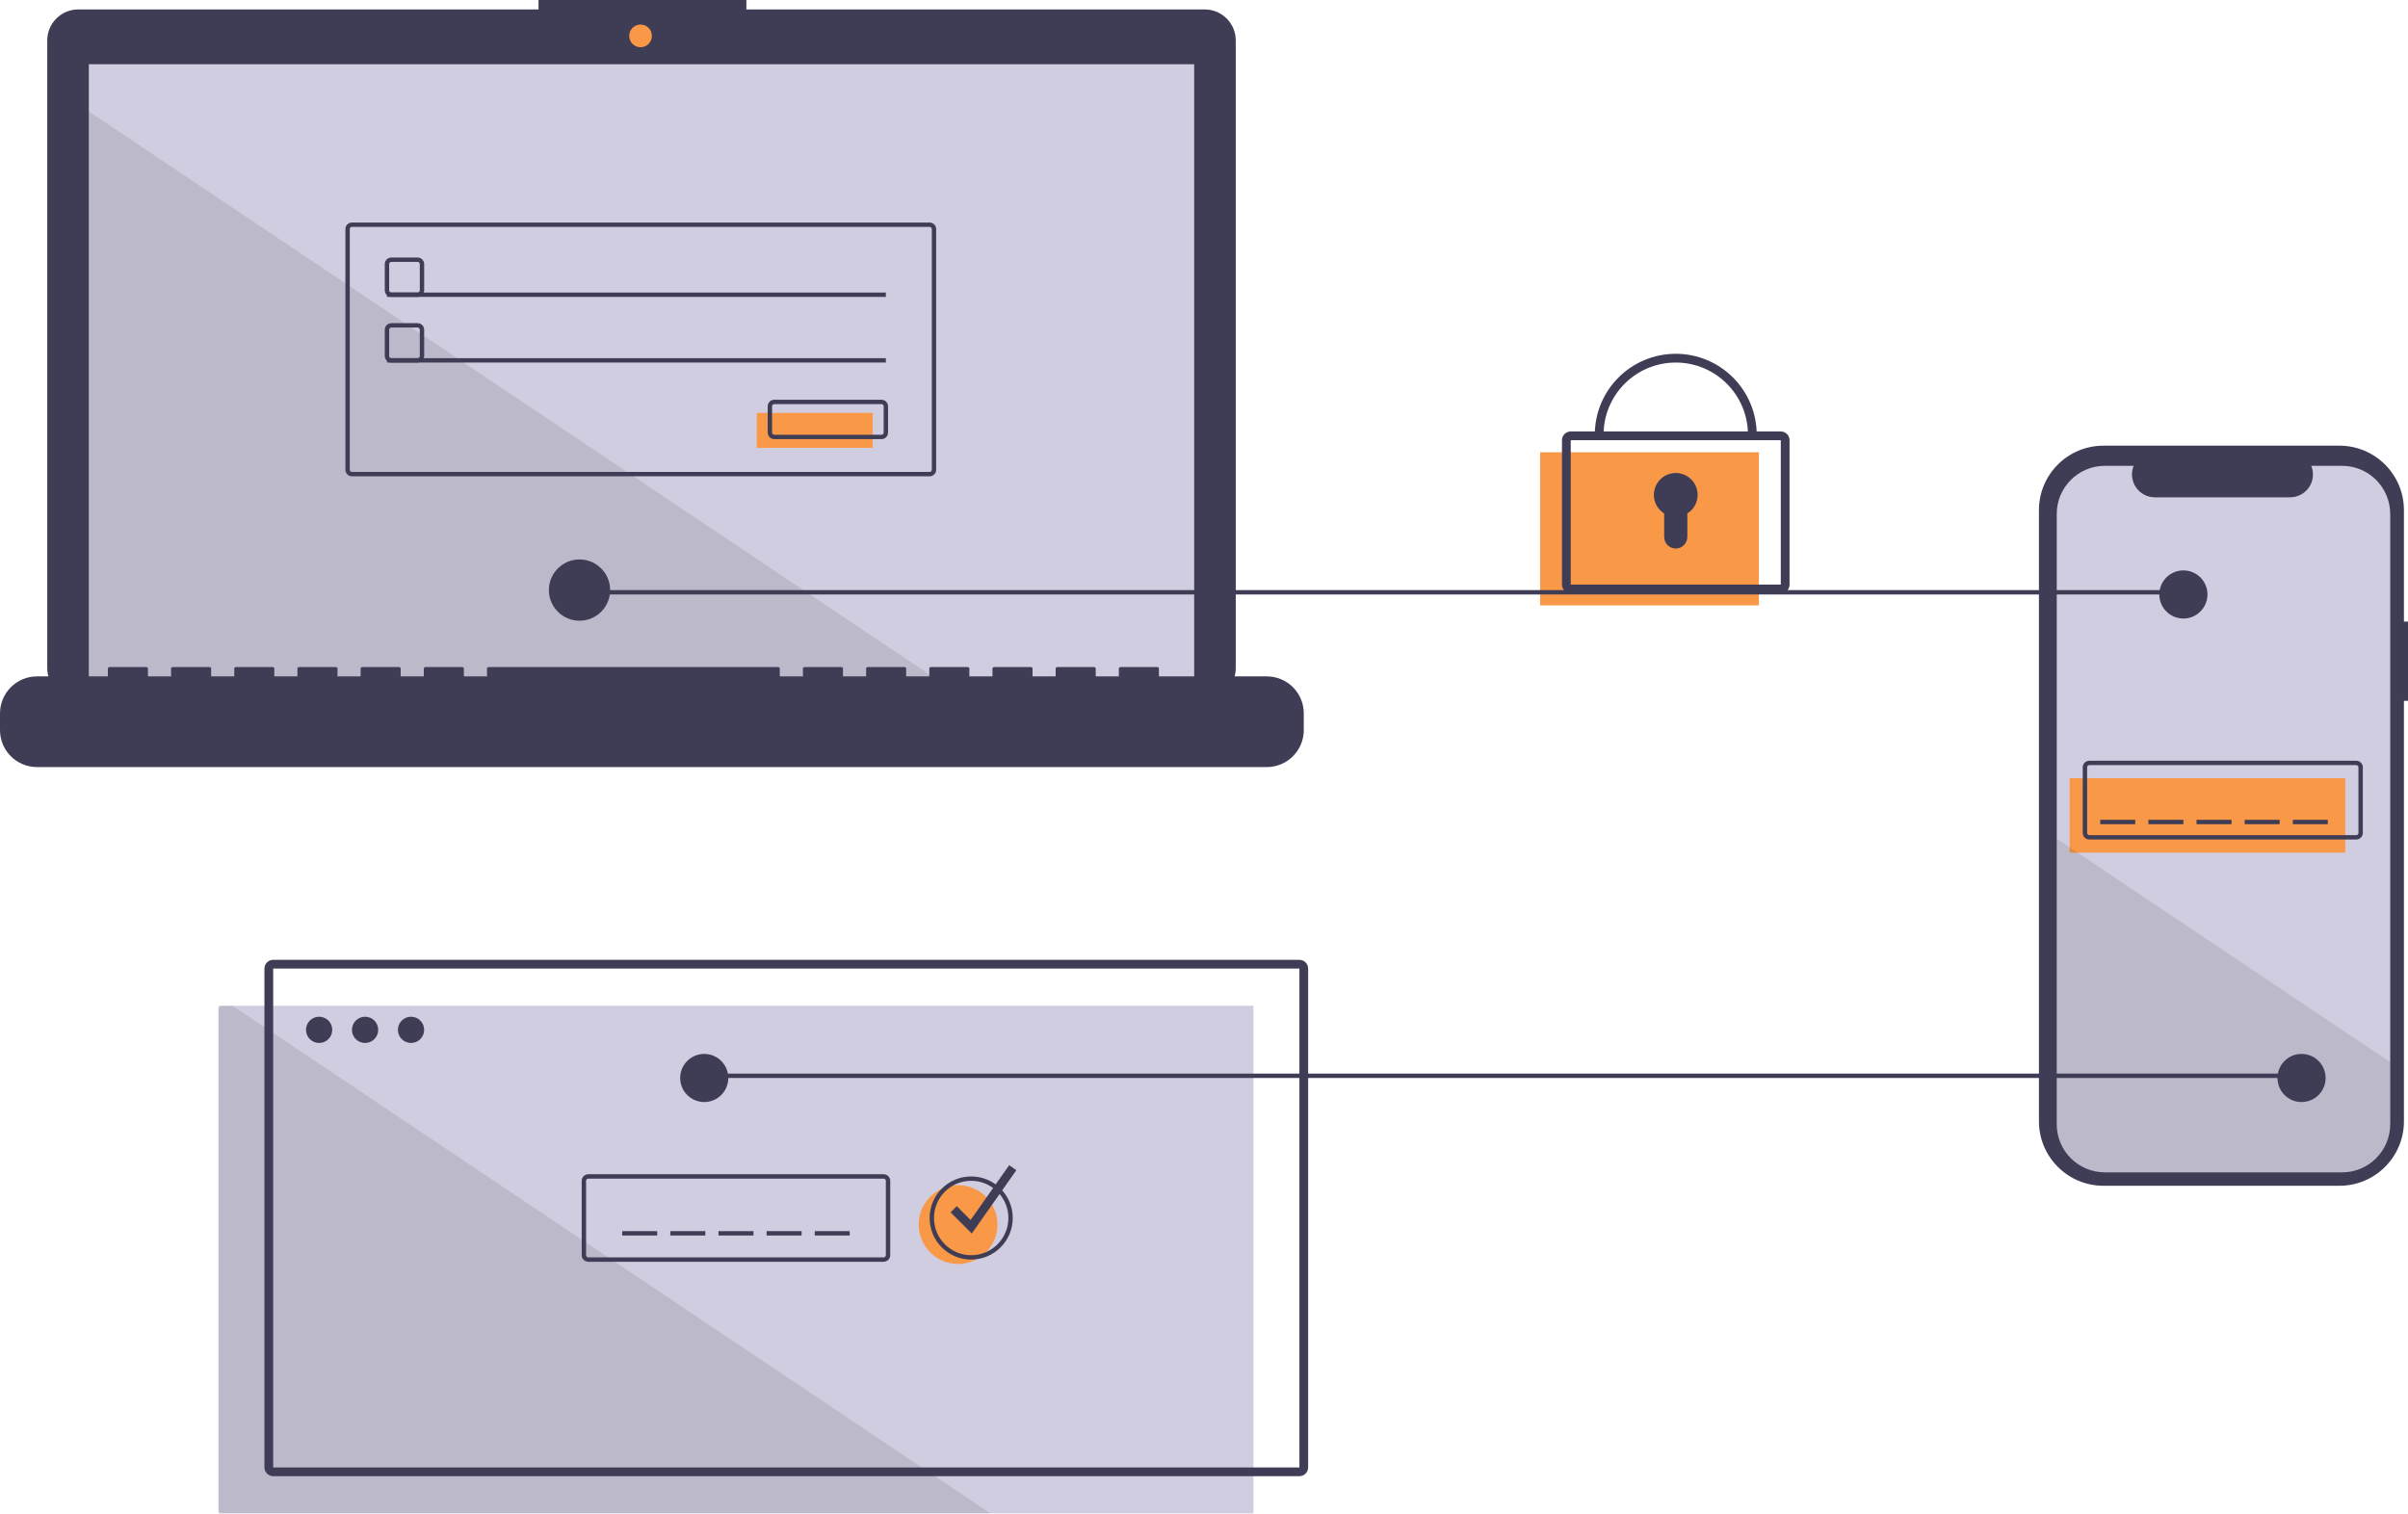
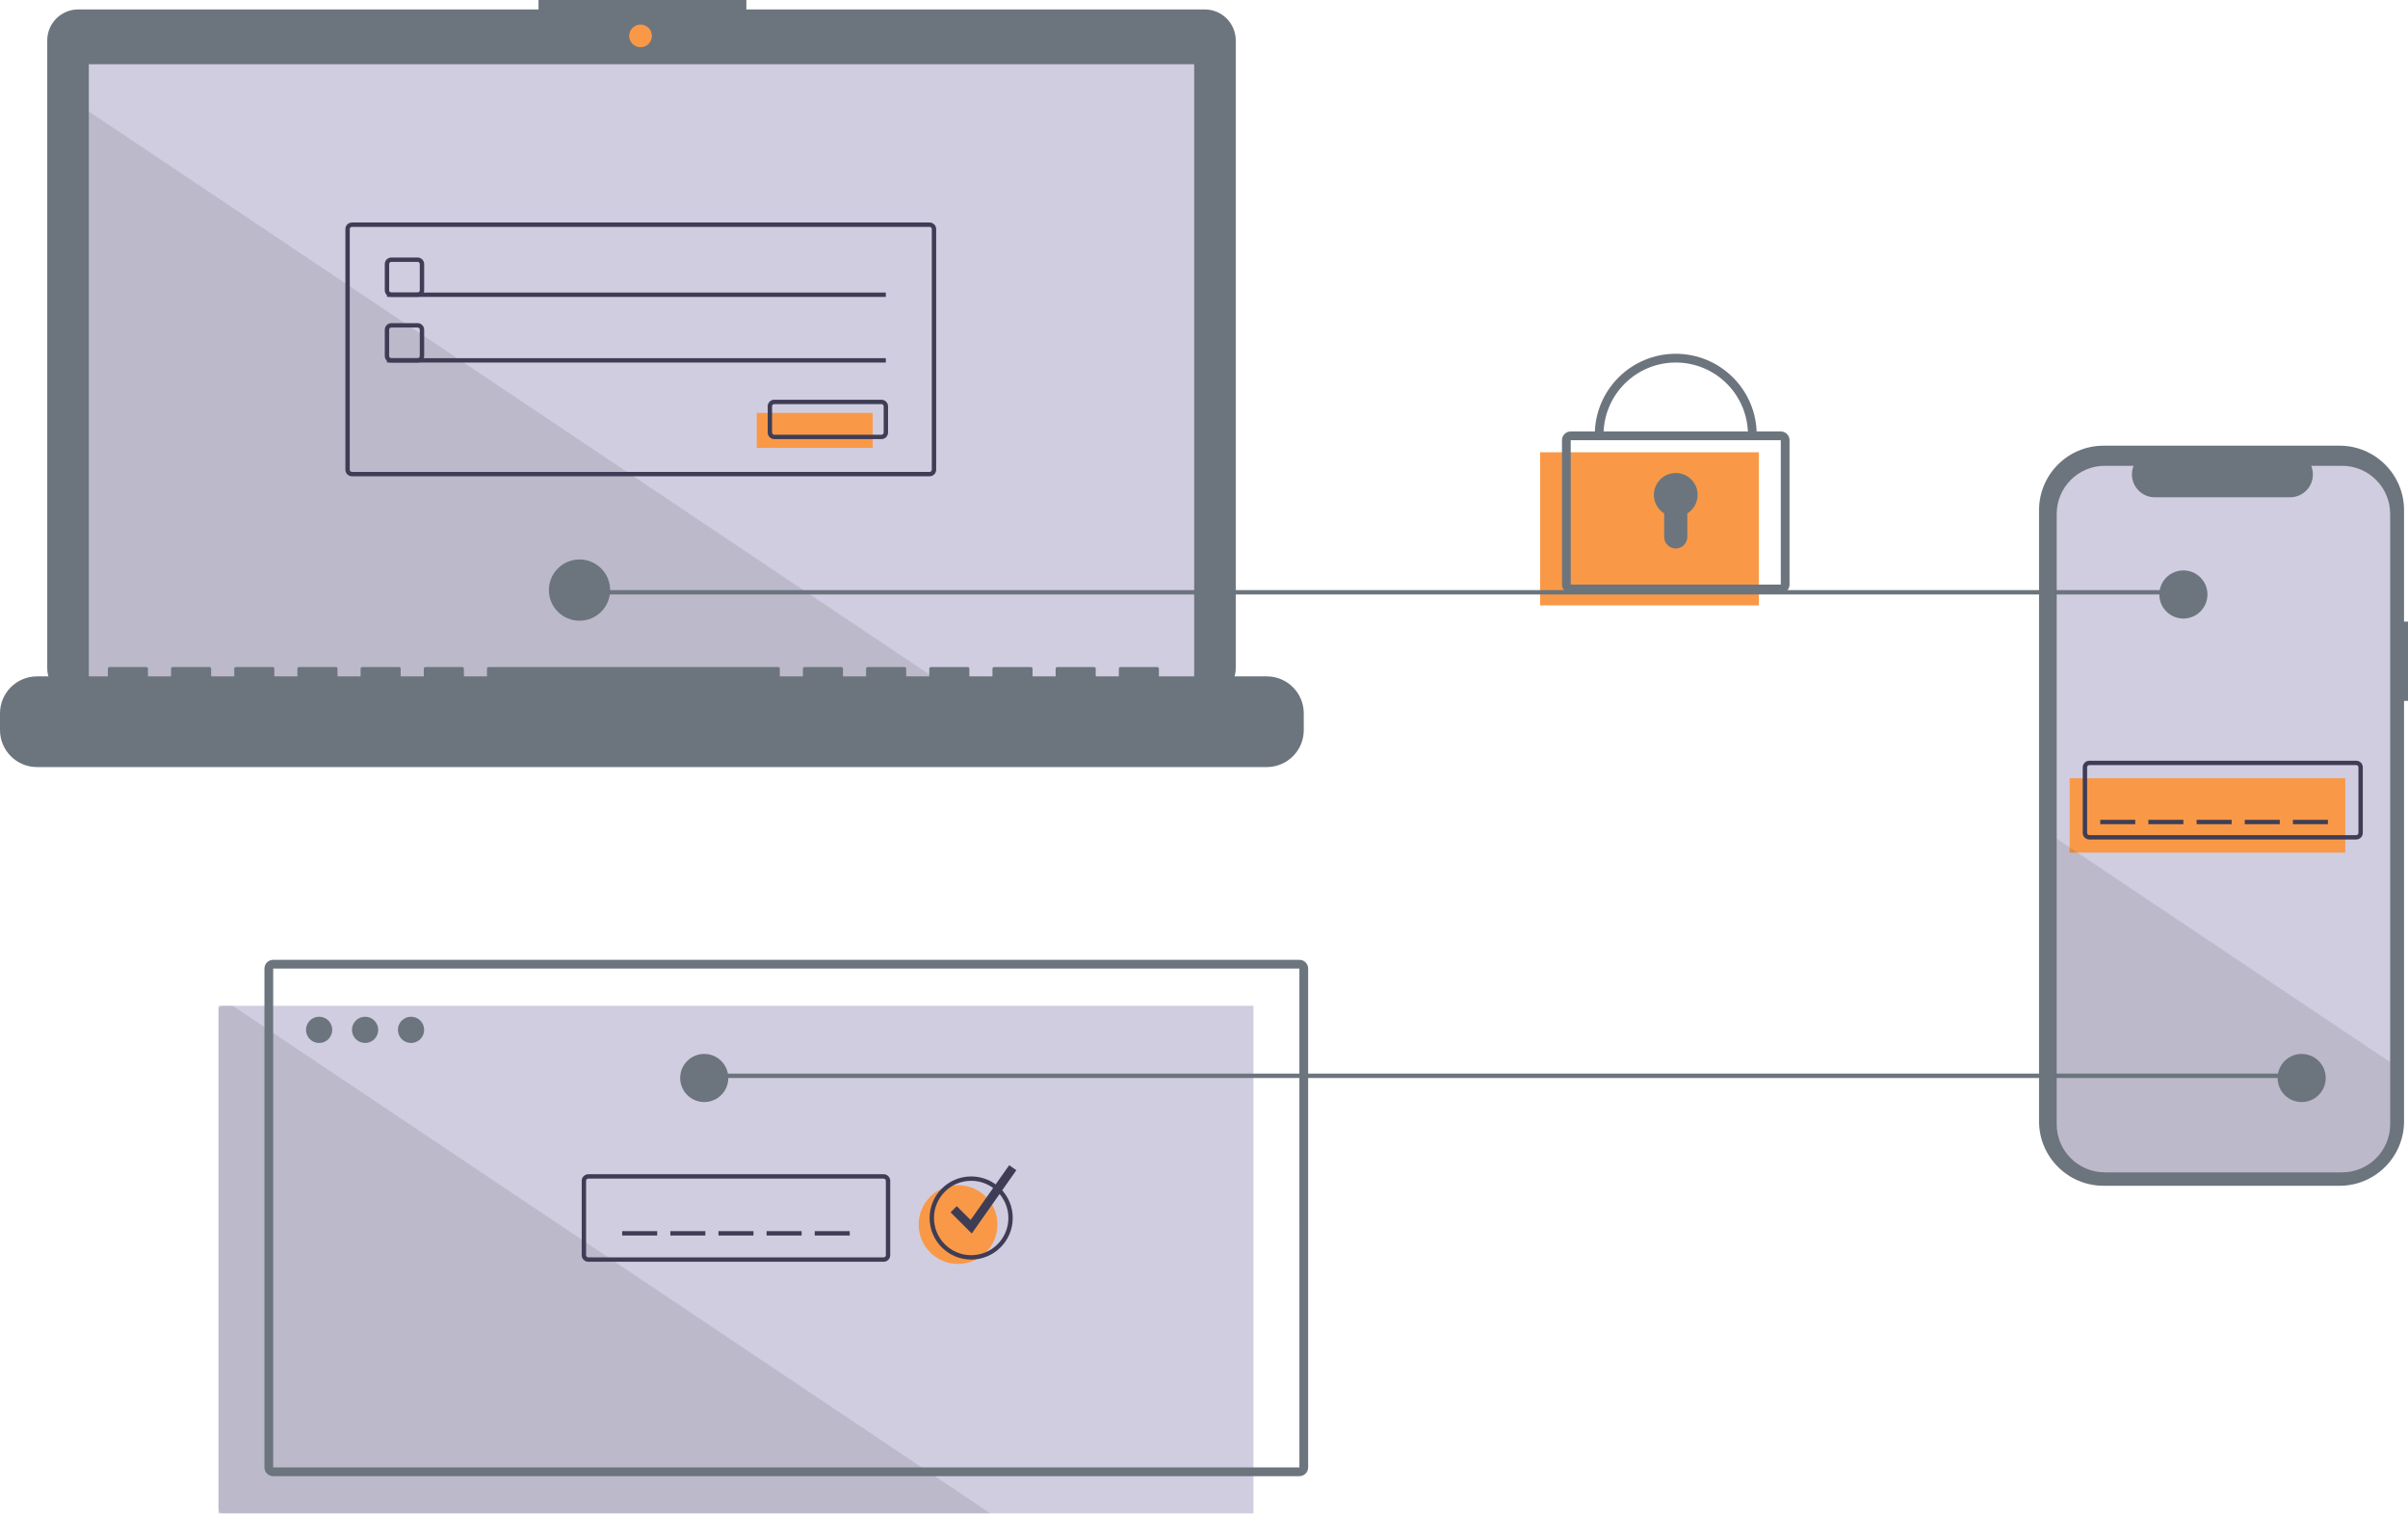
- <svg xmlns="http://www.w3.org/2000/svg" id="a3a44bd2-1d5c-46a0-ab88-fbd2ff893ca0" data-name="Layer 1" width="1100.501" height="691.707" viewBox="0 0 1100.501 691.707">
-   <path d="M1150.25,388.237h-1.859V337.322a29.468,29.468,0,0,0-29.469-29.469H1011.052a29.468,29.468,0,0,0-29.469,29.469V616.648a29.469,29.469,0,0,0,29.469,29.469h107.871a29.469,29.469,0,0,0,29.469-29.469V424.48h1.859Z" transform="translate(-49.74968 -104.1466)" fill="#3f3d56" />
-   <path d="M1142.121,339.053v278.92a22.011,22.011,0,0,1-22.01,22.01h-108.39a22.002,22.002,0,0,1-22-22.01v-278.92a22,22,0,0,1,22-22h13.15a10.461,10.461,0,0,0,9.68,14.4h61.8a10.44,10.44,0,0,0,9.68-14.4H1120.111A22.009,22.009,0,0,1,1142.121,339.053Z" transform="translate(-49.74968 -104.1466)" fill="#d0cde1" />
-   <rect x="945.851" y="355.707" width="126" height="34" fill="#f99947" />
-   <path d="M1126.601,487.853h-122a3.003,3.003,0,0,1-3-3v-30a3.003,3.003,0,0,1,3-3h122a3.003,3.003,0,0,1,3,3v30A3.003,3.003,0,0,1,1126.601,487.853Zm-122-34a1.001,1.001,0,0,0-1,1v30a1.001,1.001,0,0,0,1,1h122a1.001,1.001,0,0,0,1-1v-30a1.001,1.001,0,0,0-1-1Z" transform="translate(-49.74968 -104.1466)" fill="#3f3d56" />
-   <rect x="959.851" y="374.707" width="16" height="2" fill="#3f3d56" />
-   <rect x="981.851" y="374.707" width="16" height="2" fill="#3f3d56" />
-   <rect x="1003.851" y="374.707" width="16" height="2" fill="#3f3d56" />
-   <rect x="1025.851" y="374.707" width="16" height="2" fill="#3f3d56" />
-   <rect x="1047.851" y="374.707" width="16" height="2" fill="#3f3d56" />
-   <path d="M1142.121,589.613v28.36a22.011,22.011,0,0,1-22.01,22.01h-108.39a22.002,22.002,0,0,1-22-22.01v-130.46Z" transform="translate(-49.74968 -104.1466)" opacity="0.1" />
-   <rect x="99.851" y="459.707" width="473" height="232" fill="#d0cde1" />
-   <path d="M502.351,795.853H151.601a2.006,2.006,0,0,1-2-2v-228a2.006,2.006,0,0,1,2-2h4.44Z" transform="translate(-49.74968 -104.1466)" opacity="0.1" />
-   <rect x="318.851" y="490.707" width="733" height="2" fill="#3f3d56" />
-   <path d="M600.343,108.464H390.853v-4.318H295.862v4.318H85.509a14.17,14.17,0,0,0-14.17,14.17V409.491a14.17,14.17,0,0,0,14.17,14.17H600.343a14.17,14.17,0,0,0,14.17-14.17V122.635A14.17,14.17,0,0,0,600.343,108.464Z" transform="translate(-49.74968 -104.1466)" fill="#3f3d56" />
+ <svg xmlns="http://www.w3.org/2000/svg" width="1100.5" height="691.71" data-name="Layer 1" version="1.1" viewBox="0 0 1100.5 691.71">
+   <path transform="translate(-49.75 -104.15)" d="m1150.3 388.24h-1.859v-50.915a29.468 29.468 0 0 0-29.469-29.469h-107.87a29.468 29.468 0 0 0-29.469 29.469v279.33a29.469 29.469 0 0 0 29.469 29.469h107.87a29.469 29.469 0 0 0 29.469-29.469v-192.17h1.859z" fill="#6c757d" />
+   <path transform="translate(-49.75 -104.15)" d="m1142.1 339.05v278.92a22.011 22.011 0 0 1-22.01 22.01h-108.39a22.002 22.002 0 0 1-22-22.01v-278.92a22 22 0 0 1 22-22h13.15a10.461 10.461 0 0 0 9.68 14.4h61.8a10.44 10.44 0 0 0 9.68-14.4h14.08a22.009 22.009 0 0 1 22.01 22z" fill="#d0cde1" />
+   <rect x="945.85" y="355.71" width="126" height="34" fill="#f99947" />
+   <g fill="#3f3d56">
+     <path transform="translate(-49.75 -104.15)" d="m1126.6 487.85h-122a3.003 3.003 0 0 1-3-3v-30a3.003 3.003 0 0 1 3-3h122a3.003 3.003 0 0 1 3 3v30a3.003 3.003 0 0 1-3 3zm-122-34a1.001 1.001 0 0 0-1 1v30a1.001 1.001 0 0 0 1 1h122a1.001 1.001 0 0 0 1-1v-30a1.001 1.001 0 0 0-1-1z" />
+     <rect x="959.85" y="374.71" width="16" height="2" />
+     <rect x="981.85" y="374.71" width="16" height="2" />
+     <rect x="1003.9" y="374.71" width="16" height="2" />
+     <rect x="1025.9" y="374.71" width="16" height="2" />
+     <rect x="1047.9" y="374.71" width="16" height="2" />
+   </g>
+   <path transform="translate(-49.75 -104.15)" d="m1142.1 589.61v28.36a22.011 22.011 0 0 1-22.01 22.01h-108.39a22.002 22.002 0 0 1-22-22.01v-130.46z" opacity=".1" />
+   <rect x="99.851" y="459.71" width="473" height="232" fill="#d0cde1" />
+   <path transform="translate(-49.75 -104.15)" d="m502.35 795.85h-350.75a2.006 2.006 0 0 1-2-2v-228a2.006 2.006 0 0 1 2-2h4.44z" opacity=".1" />
+   <rect x="318.85" y="490.71" width="733" height="2" fill="#6c757d" />
+   <path transform="translate(-49.75 -104.15)" d="m600.34 108.46h-209.49v-4.318h-94.991v4.318h-210.35a14.17 14.17 0 0 0-14.17 14.17v286.86a14.17 14.17 0 0 0 14.17 14.17h514.83a14.17 14.17 0 0 0 14.17-14.17v-286.86a14.17 14.17 0 0 0-14.17-14.17z" fill="#6c757d" />
  <rect x="40.591" y="29.357" width="505.17" height="284.98" fill="#d0cde1" />
-   <circle cx="292.744" cy="16.407" r="5.181" fill="#f99947" />
-   <path d="M240.601,239.853h-12a3.003,3.003,0,0,1-3-3v-12a3.003,3.003,0,0,1,3-3h12a3.003,3.003,0,0,1,3,3v12A3.003,3.003,0,0,1,240.601,239.853Zm-12-16a1.001,1.001,0,0,0-1,1v12a1.001,1.001,0,0,0,1,1h12a1.001,1.001,0,0,0,1-1v-12a1.001,1.001,0,0,0-1-1Z" transform="translate(-49.74968 -104.1466)" fill="#3f3d56" />
-   <rect x="176.851" y="133.707" width="228" height="2" fill="#3f3d56" />
-   <rect x="345.851" y="188.707" width="53" height="16" fill="#f99947" />
-   <path d="M452.601,304.853h-49a3.003,3.003,0,0,1-3-3v-12a3.003,3.003,0,0,1,3-3h49a3.003,3.003,0,0,1,3,3v12A3.003,3.003,0,0,1,452.601,304.853Zm-49-16a1.001,1.001,0,0,0-1,1v12a1.001,1.001,0,0,0,1,1h49a1.001,1.001,0,0,0,1-1v-12a1.001,1.001,0,0,0-1-1Z" transform="translate(-49.74968 -104.1466)" fill="#3f3d56" />
-   <rect x="703.851" y="206.707" width="100" height="70" fill="#f99947" />
-   <path d="M863.601,375.353h-96a4.004,4.004,0,0,1-4-4v-66a4.004,4.004,0,0,1,4-4h96a4.004,4.004,0,0,1,4,4v66A4.004,4.004,0,0,1,863.601,375.353Zm-96-70v66H863.604l-.003-66Z" transform="translate(-49.74968 -104.1466)" fill="#3f3d56" />
-   <path d="M852.601,302.853h-4a33,33,0,1,0-66,0h-4a37,37,0,1,1,74,0Z" transform="translate(-49.74968 -104.1466)" fill="#3f3d56" />
-   <path d="M825.601,330.353a10,10,0,1,0-15.294,8.473V349.559a5.294,5.294,0,0,0,5.294,5.294h0a5.294,5.294,0,0,0,5.294-5.294V338.826A9.983,9.983,0,0,0,825.601,330.353Z" transform="translate(-49.74968 -104.1466)" fill="#3f3d56" />
-   <rect x="284.351" y="562.707" width="16" height="2" fill="#3f3d56" />
-   <rect x="306.351" y="562.707" width="16" height="2" fill="#3f3d56" />
-   <rect x="328.351" y="562.707" width="16" height="2" fill="#3f3d56" />
-   <rect x="350.351" y="562.707" width="16" height="2" fill="#3f3d56" />
-   <rect x="372.351" y="562.707" width="16" height="2" fill="#3f3d56" />
-   <path d="M643.601,778.854H174.601a4.004,4.004,0,0,1-4-4v-228a4.004,4.004,0,0,1,4-4H643.601a4.004,4.004,0,0,1,4,4v228A4.004,4.004,0,0,1,643.601,778.854Zm-469-232v228H643.604l-.003-228Z" transform="translate(-49.74968 -104.1466)" fill="#3f3d56" />
-   <circle cx="145.851" cy="470.707" r="6" fill="#3f3d56" />
-   <circle cx="166.851" cy="470.707" r="6" fill="#3f3d56" />
-   <circle cx="187.851" cy="470.707" r="6" fill="#3f3d56" />
-   <path d="M453.601,680.853h-135a3.003,3.003,0,0,1-3-3v-34a3.003,3.003,0,0,1,3-3h135a3.003,3.003,0,0,1,3,3v34A3.003,3.003,0,0,1,453.601,680.853Zm-135-38a1.001,1.001,0,0,0-1,1v34a1.001,1.001,0,0,0,1,1h135a1.001,1.001,0,0,0,1-1v-34a1.001,1.001,0,0,0-1-1Z" transform="translate(-49.74968 -104.1466)" fill="#3f3d56" />
-   <circle cx="437.851" cy="559.707" r="18" fill="#f99947" />
-   <path d="M493.601,679.853a19,19,0,1,1,19-19A19.022,19.022,0,0,1,493.601,679.853Zm0-36a17,17,0,1,0,17,17A17.019,17.019,0,0,0,493.601,643.853Z" transform="translate(-49.74968 -104.1466)" fill="#3f3d56" />
-   <polygon points="444.118 563.803 434.437 554.121 437.265 551.293 443.584 557.611 461.216 532.555 464.487 534.858 444.118 563.803" fill="#3f3d56" />
-   <polygon points="433.761 314.337 40.591 314.337 40.591 50.947 433.761 314.337" opacity="0.1" />
-   <path d="M628.697,413.298H579.395v-3.552a.704.704,0,0,0-.704-.704H561.787a.704.704,0,0,0-.704.704v3.552H550.518v-3.552a.704.704,0,0,0-.704-.704H532.91a.704.704,0,0,0-.704.704v3.552H521.641v-3.552a.704.704,0,0,0-.704-.704H504.033a.704.704,0,0,0-.704.704v3.552H492.764v-3.552a.704.704,0,0,0-.704-.704H475.157a.704.704,0,0,0-.704.704v3.552H463.887v-3.552a.704.704,0,0,0-.704-.704H446.28a.704.704,0,0,0-.704.704v3.552H435.01v-3.552a.704.704,0,0,0-.704-.704H417.403a.704.704,0,0,0-.704.704v3.552H406.134v-3.552a.704.704,0,0,0-.704-.704H273.018a.704.704,0,0,0-.704.704v3.552H261.749v-3.552a.704.704,0,0,0-.704-.704H244.141a.704.704,0,0,0-.704.704v3.552H232.872v-3.552a.704.704,0,0,0-.704-.704H215.264a.704.704,0,0,0-.704.704v3.552H203.995v-3.552a.704.704,0,0,0-.704-.704H186.387a.704.704,0,0,0-.704.704v3.552H175.118v-3.552a.704.704,0,0,0-.704-.704H157.51a.704.704,0,0,0-.704.704v3.552H146.241v-3.552a.704.704,0,0,0-.704-.704H128.633a.704.704,0,0,0-.704.704v3.552H117.364v-3.552a.704.704,0,0,0-.704-.704H99.756a.704.704,0,0,0-.704.704v3.552H66.653A16.904,16.904,0,0,0,49.75,430.202v7.643a16.904,16.904,0,0,0,16.904,16.904H628.697A16.904,16.904,0,0,0,645.601,437.845V430.202A16.904,16.904,0,0,0,628.697,413.298Z" transform="translate(-49.74968 -104.1466)" fill="#3f3d56" />
-   <path d="M474.601,321.853h-264a3.003,3.003,0,0,1-3-3v-110a3.003,3.003,0,0,1,3-3h264a3.003,3.003,0,0,1,3,3v110A3.003,3.003,0,0,1,474.601,321.853Zm-264-114a1.001,1.001,0,0,0-1,1v110a1.001,1.001,0,0,0,1,1h264a1.001,1.001,0,0,0,1-1v-110a1.001,1.001,0,0,0-1-1Z" transform="translate(-49.74968 -104.1466)" fill="#3f3d56" />
-   <path d="M240.601,269.853h-12a3.003,3.003,0,0,1-3-3v-12a3.003,3.003,0,0,1,3-3h12a3.003,3.003,0,0,1,3,3v12A3.003,3.003,0,0,1,240.601,269.853Zm-12-16a1.001,1.001,0,0,0-1,1v12a1.001,1.001,0,0,0,1,1h12a1.001,1.001,0,0,0,1-1v-12a1.001,1.001,0,0,0-1-1Z" transform="translate(-49.74968 -104.1466)" fill="#3f3d56" />
-   <rect x="176.851" y="163.707" width="228" height="2" fill="#3f3d56" />
-   <rect x="264.851" y="269.707" width="733" height="2" fill="#3f3d56" />
-   <circle cx="264.851" cy="269.707" r="14" fill="#3f3d56" />
-   <circle cx="997.851" cy="271.707" r="11" fill="#3f3d56" />
-   <circle cx="1051.851" cy="492.707" r="11" fill="#3f3d56" />
-   <circle cx="321.851" cy="492.707" r="11" fill="#3f3d56" />
+   <circle cx="292.74" cy="16.408" r="5.181" fill="#f99947" />
+   <path transform="translate(-49.75 -104.15)" d="m240.6 239.85h-12a3.003 3.003 0 0 1-3-3v-12a3.003 3.003 0 0 1 3-3h12a3.003 3.003 0 0 1 3 3v12a3.003 3.003 0 0 1-3 3zm-12-16a1.001 1.001 0 0 0-1 1v12a1.001 1.001 0 0 0 1 1h12a1.001 1.001 0 0 0 1-1v-12a1.001 1.001 0 0 0-1-1z" fill="#3f3d56" />
+   <rect x="176.85" y="133.71" width="228" height="2" fill="#3f3d56" />
+   <rect x="345.85" y="188.71" width="53" height="16" fill="#f99947" />
+   <path transform="translate(-49.75 -104.15)" d="m452.6 304.85h-49a3.003 3.003 0 0 1-3-3v-12a3.003 3.003 0 0 1 3-3h49a3.003 3.003 0 0 1 3 3v12a3.003 3.003 0 0 1-3 3zm-49-16a1.001 1.001 0 0 0-1 1v12a1.001 1.001 0 0 0 1 1h49a1.001 1.001 0 0 0 1-1v-12a1.001 1.001 0 0 0-1-1z" fill="#3f3d56" />
+   <rect x="703.85" y="206.71" width="100" height="70" fill="#f99947" />
+   <g fill="#6c757d">
+     <path transform="translate(-49.75 -104.15)" d="m863.6 375.35h-96a4.004 4.004 0 0 1-4-4v-66a4.004 4.004 0 0 1 4-4h96a4.004 4.004 0 0 1 4 4v66a4.004 4.004 0 0 1-4 4zm-96-70v66h96.003l-0.003-66z" />
+     <path transform="translate(-49.75 -104.15)" d="m852.6 302.85h-4a33 33 0 1 0-66 0h-4a37 37 0 1 1 74 0z" />
+     <path transform="translate(-49.75 -104.15)" d="m825.6 330.35a10 10 0 1 0-15.294 8.473v10.733a5.294 5.294 0 0 0 5.294 5.294 5.294 5.294 0 0 0 5.294-5.294v-10.733a9.983 9.983 0 0 0 4.706-8.473z" />
+   </g>
+   <g fill="#3f3d56">
+     <rect x="284.35" y="562.71" width="16" height="2" />
+     <rect x="306.35" y="562.71" width="16" height="2" />
+     <rect x="328.35" y="562.71" width="16" height="2" />
+     <rect x="350.35" y="562.71" width="16" height="2" />
+     <rect x="372.35" y="562.71" width="16" height="2" />
+   </g>
+   <g fill="#6c757d">
+     <path transform="translate(-49.75 -104.15)" d="m643.6 778.85h-469a4.004 4.004 0 0 1-4-4v-228a4.004 4.004 0 0 1 4-4h469a4.004 4.004 0 0 1 4 4v228a4.004 4.004 0 0 1-4 4zm-469-232v228h469l-0.003-228z" />
+     <circle cx="145.85" cy="470.71" r="6" />
+     <circle cx="166.85" cy="470.71" r="6" />
+     <circle cx="187.85" cy="470.71" r="6" />
+   </g>
+   <path transform="translate(-49.75 -104.15)" d="m453.6 680.85h-135a3.003 3.003 0 0 1-3-3v-34a3.003 3.003 0 0 1 3-3h135a3.003 3.003 0 0 1 3 3v34a3.003 3.003 0 0 1-3 3zm-135-38a1.001 1.001 0 0 0-1 1v34a1.001 1.001 0 0 0 1 1h135a1.001 1.001 0 0 0 1-1v-34a1.001 1.001 0 0 0-1-1z" fill="#3f3d56" />
+   <circle cx="437.85" cy="559.71" r="18" fill="#f99947" />
+   <path transform="translate(-49.75 -104.15)" d="m493.6 679.85a19 19 0 1 1 19-19 19.022 19.022 0 0 1-19 19zm0-36a17 17 0 1 0 17 17 17.019 17.019 0 0 0-17-17z" fill="#3f3d56" />
+   <polygon points="444.12 563.8 434.44 554.12 437.26 551.29 443.58 557.61 461.22 532.56 464.49 534.86" fill="#3f3d56" />
+   <polygon points="433.76 314.34 40.591 314.34 40.591 50.947" opacity=".1" />
+   <path transform="translate(-49.75 -104.15)" d="M628.697,413.298H579.395v-3.552a.704.704,0,0,0-.704-.704H561.787a.704.704,0,0,0-.704.704v3.552H550.518v-3.552a.704.704,0,0,0-.704-.704H532.91a.704.704,0,0,0-.704.704v3.552H521.641v-3.552a.704.704,0,0,0-.704-.704H504.033a.704.704,0,0,0-.704.704v3.552H492.764v-3.552a.704.704,0,0,0-.704-.704H475.157a.704.704,0,0,0-.704.704v3.552H463.887v-3.552a.704.704,0,0,0-.704-.704H446.28a.704.704,0,0,0-.704.704v3.552H435.01v-3.552a.704.704,0,0,0-.704-.704H417.403a.704.704,0,0,0-.704.704v3.552H406.134v-3.552a.704.704,0,0,0-.704-.704H273.018a.704.704,0,0,0-.704.704v3.552H261.749v-3.552a.704.704,0,0,0-.704-.704H244.141a.704.704,0,0,0-.704.704v3.552H232.872v-3.552a.704.704,0,0,0-.704-.704H215.264a.704.704,0,0,0-.704.704v3.552H203.995v-3.552a.704.704,0,0,0-.704-.704H186.387a.704.704,0,0,0-.704.704v3.552H175.118v-3.552a.704.704,0,0,0-.704-.704H157.51a.704.704,0,0,0-.704.704v3.552H146.241v-3.552a.704.704,0,0,0-.704-.704H128.633a.704.704,0,0,0-.704.704v3.552H117.364v-3.552a.704.704,0,0,0-.704-.704H99.756a.704.704,0,0,0-.704.704v3.552H66.653A16.904,16.904,0,0,0,49.75,430.202v7.643a16.904,16.904,0,0,0,16.904,16.904H628.697A16.904,16.904,0,0,0,645.601,437.845V430.202A16.904,16.904,0,0,0,628.697,413.298Z" fill="#6c757d" />
+   <g fill="#3f3d56">
+     <path transform="translate(-49.75 -104.15)" d="m474.6 321.85h-264a3.003 3.003 0 0 1-3-3v-110a3.003 3.003 0 0 1 3-3h264a3.003 3.003 0 0 1 3 3v110a3.003 3.003 0 0 1-3 3zm-264-114a1.001 1.001 0 0 0-1 1v110a1.001 1.001 0 0 0 1 1h264a1.001 1.001 0 0 0 1-1v-110a1.001 1.001 0 0 0-1-1z" />
+     <path transform="translate(-49.75 -104.15)" d="m240.6 269.85h-12a3.003 3.003 0 0 1-3-3v-12a3.003 3.003 0 0 1 3-3h12a3.003 3.003 0 0 1 3 3v12a3.003 3.003 0 0 1-3 3zm-12-16a1.001 1.001 0 0 0-1 1v12a1.001 1.001 0 0 0 1 1h12a1.001 1.001 0 0 0 1-1v-12a1.001 1.001 0 0 0-1-1z" />
+     <rect x="176.85" y="163.71" width="228" height="2" />
+   </g>
+   <g fill="#6c757d">
+     <rect x="264.85" y="269.71" width="733" height="2" />
+     <circle cx="264.85" cy="269.71" r="14" />
+     <circle cx="997.85" cy="271.71" r="11" />
+     <circle cx="1051.9" cy="492.71" r="11" />
+     <circle cx="321.85" cy="492.71" r="11" />
+   </g>
</svg>
